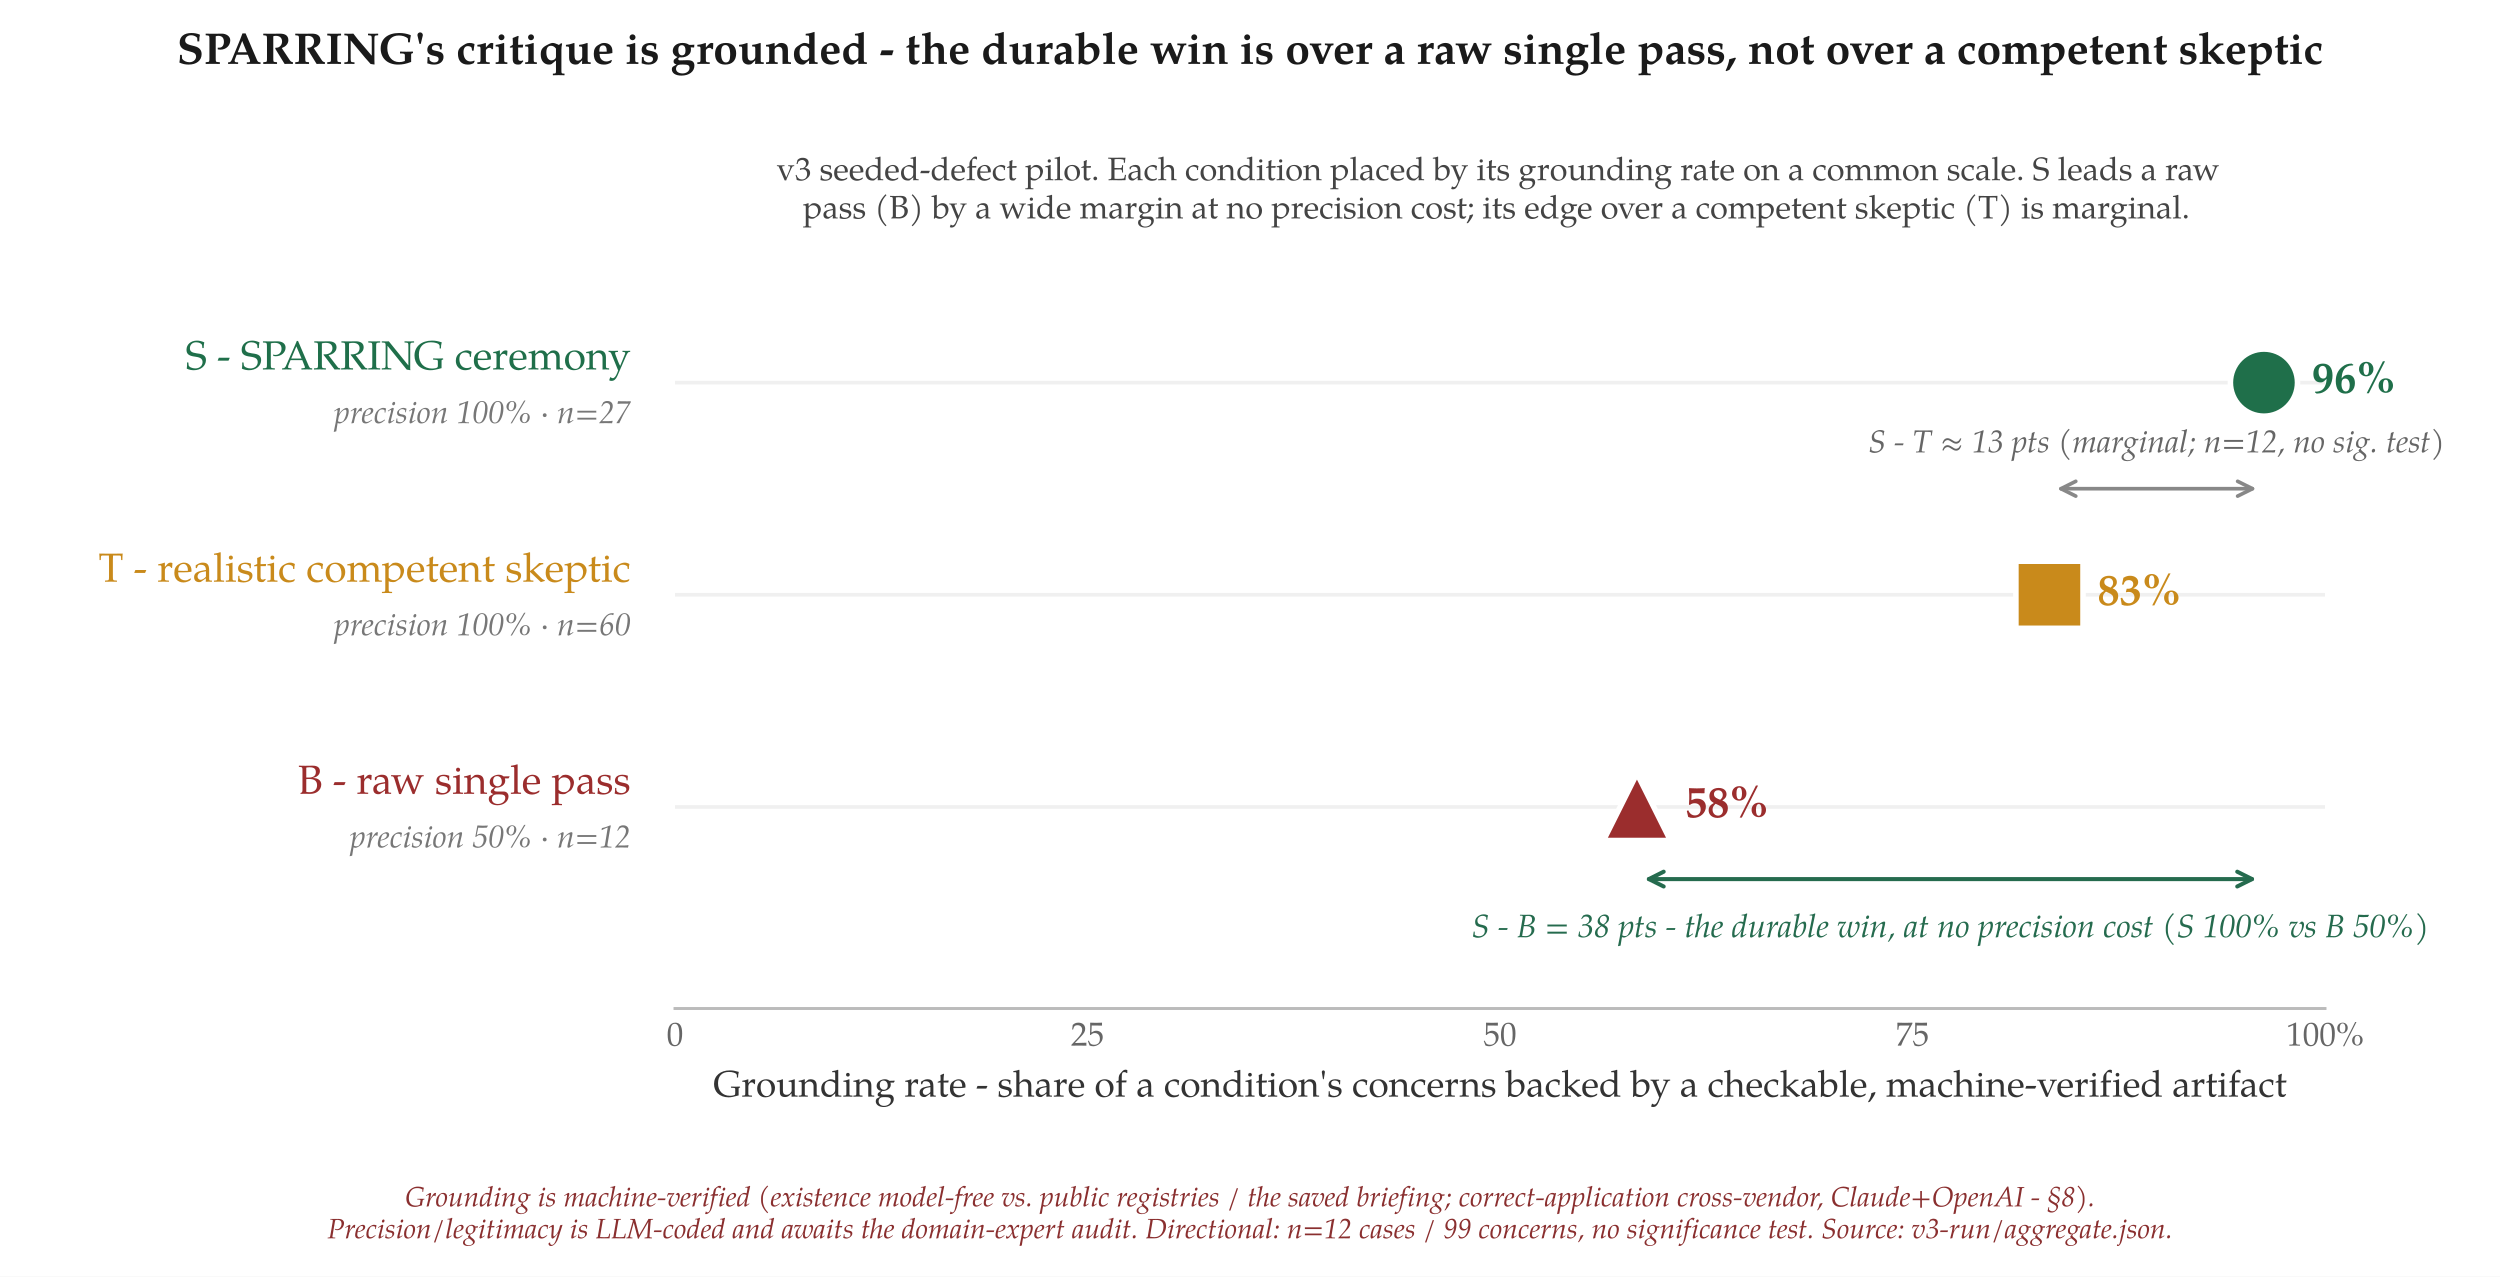
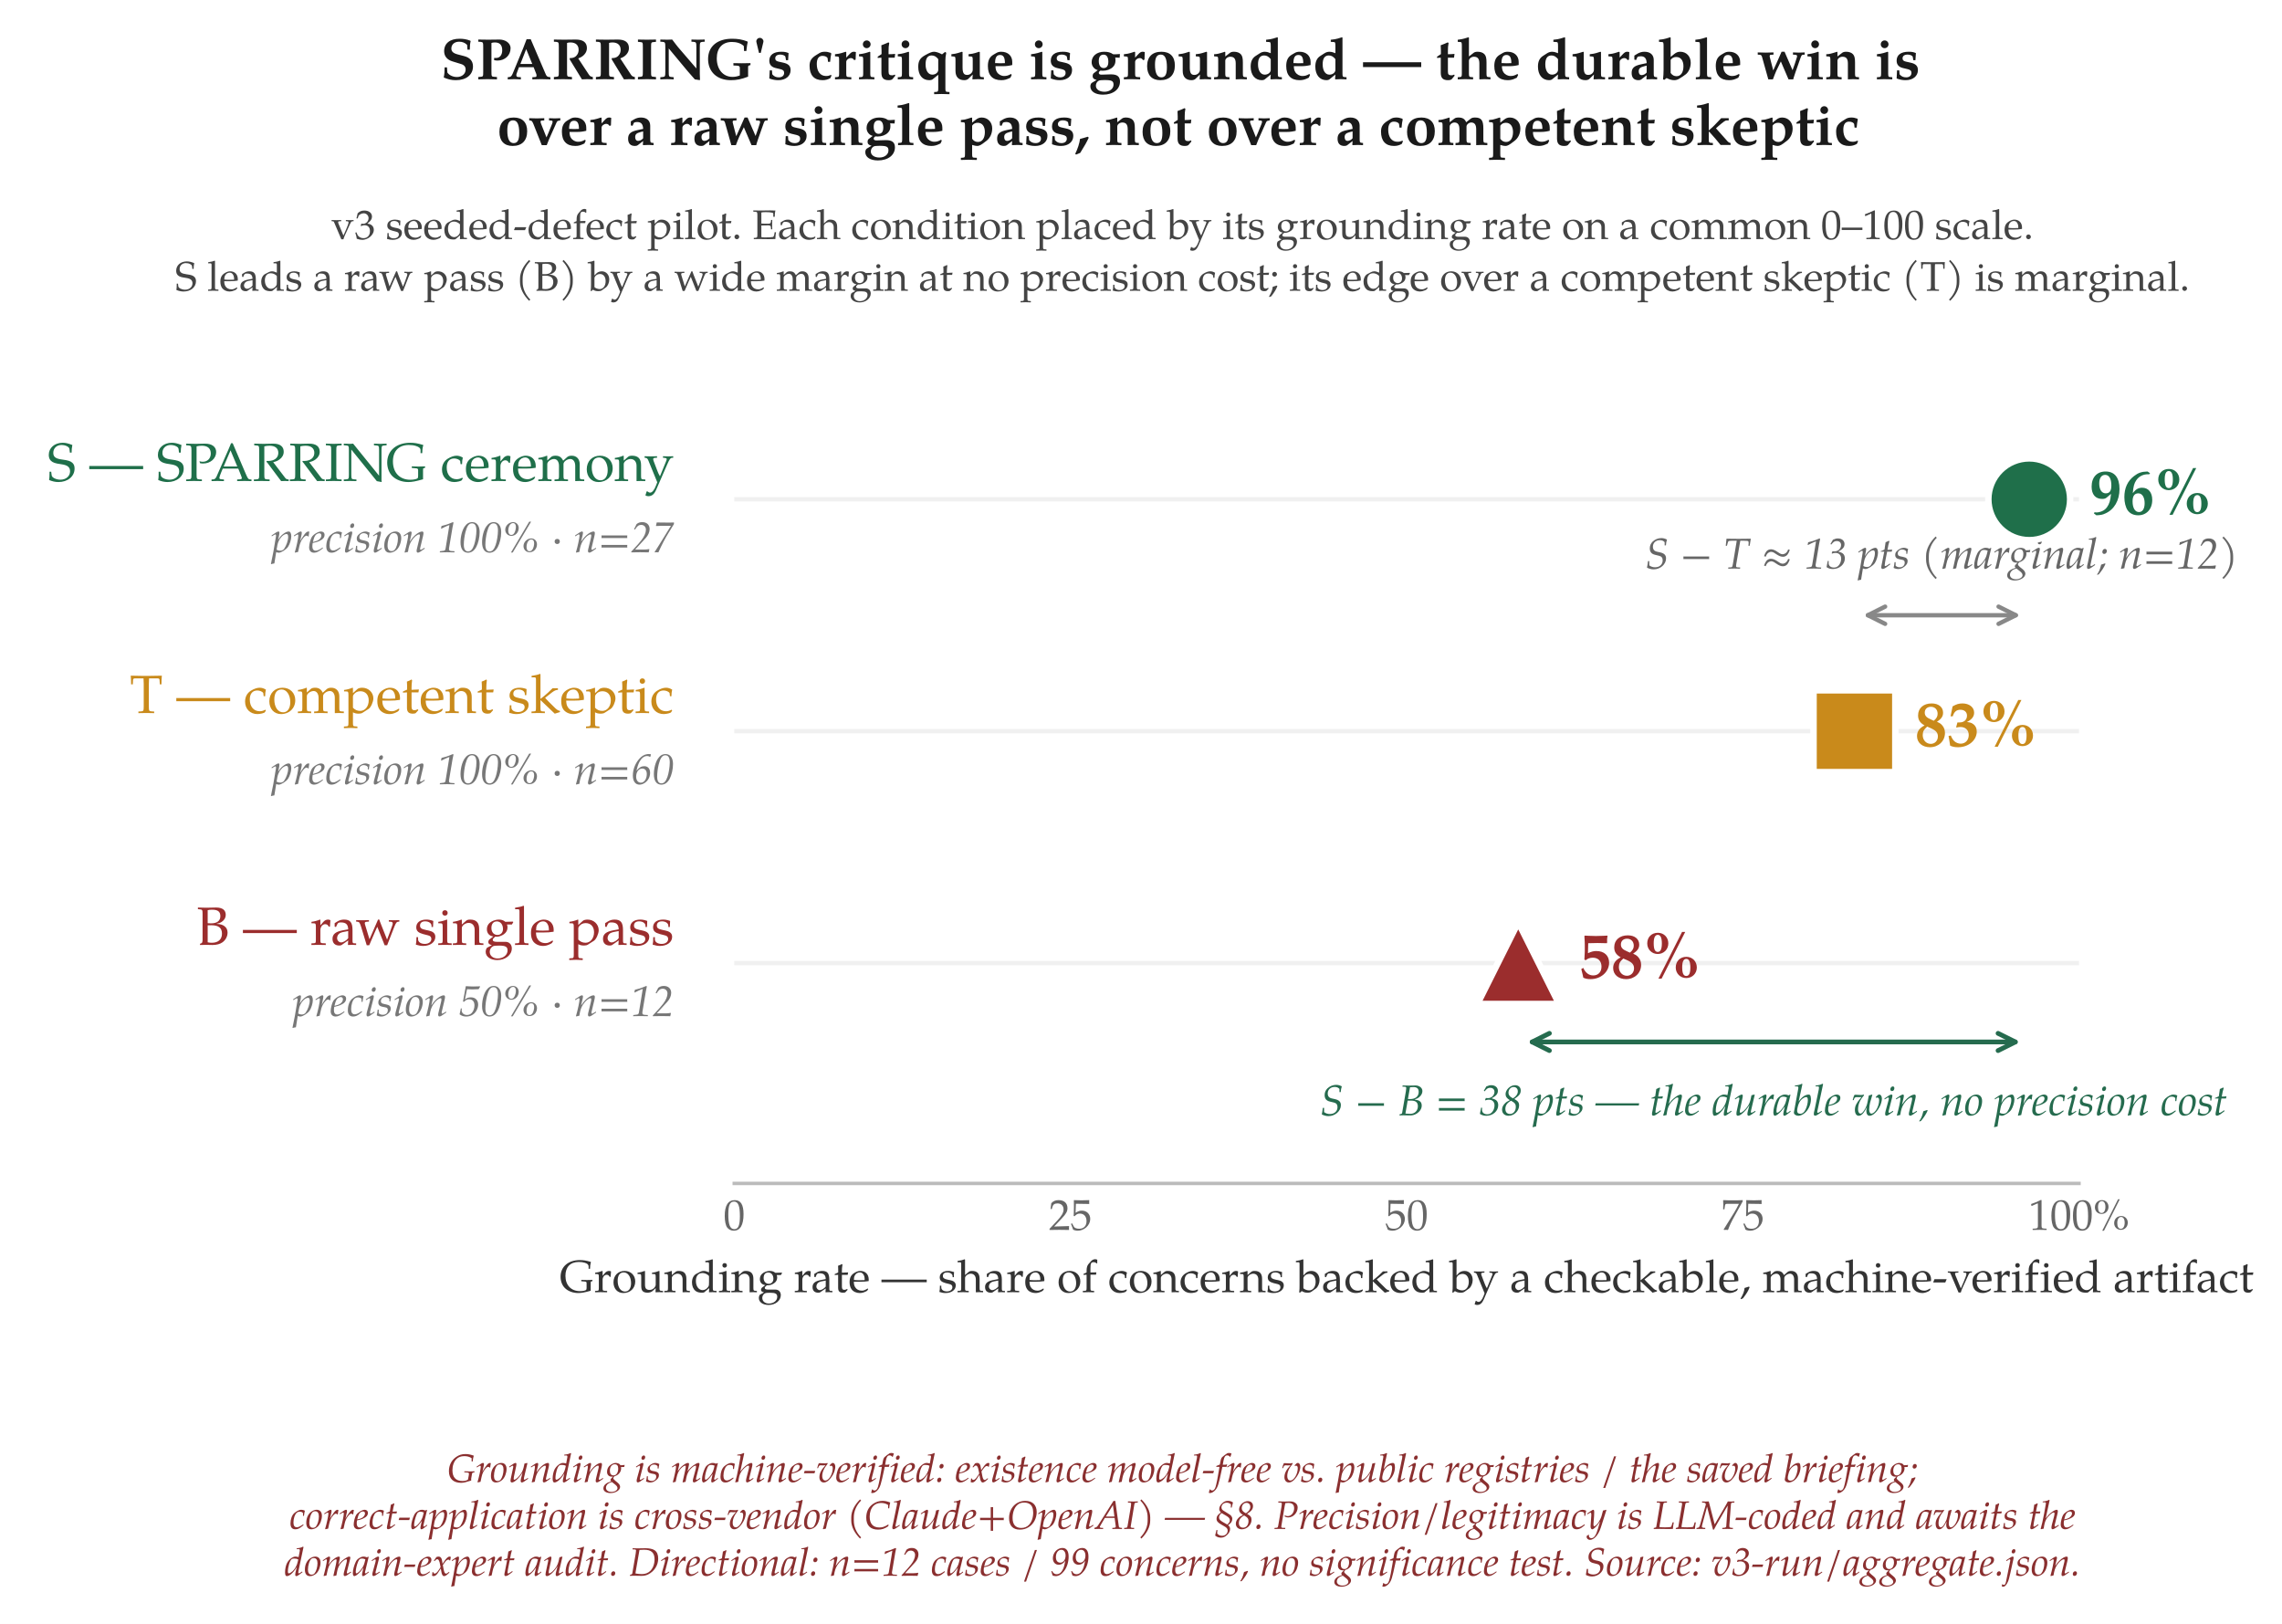
- <svg xmlns="http://www.w3.org/2000/svg" xmlns:xlink="http://www.w3.org/1999/xlink" width="676.8pt" height="345.6pt" viewBox="0 0 676.8 345.6" version="1.1">
+ <svg xmlns="http://www.w3.org/2000/svg" xmlns:xlink="http://www.w3.org/1999/xlink" width="529.29pt" height="376.622pt" viewBox="0 0 529.29 376.622" version="1.1">
  <defs>
    <style type="text/css">*{stroke-linejoin: round; stroke-linecap: butt}</style>
  </defs>
  <g id="figure_1">
    <g id="patch_1">
-       <path d="M 0 345.6  L 676.8 345.6  L 676.8 0  L 0 0  z " style="fill: #ffffff" />
+       <path d="M 0 376.622  L 529.29 376.622  L 529.29 -0  L 0 -0  z " style="fill: #ffffff" />
    </g>
    <g id="axes_1">
      <g id="patch_2">
-         <path d="M 182.736 273.024  L 629.424 273.024  L 629.424 69.12  L 182.736 69.12  z " style="fill: #ffffff" />
+         <path d="M 170.302 274.464  L 482.206 274.464  L 482.206 83.52  L 170.302 83.52  z " style="fill: #ffffff" />
      </g>
      <g id="line2d_1">
-         <path d="M 182.736 103.583  L 629.424 103.583  " clip-path="url(#p1355c44b23)" style="fill: none; stroke: #f0f0f0; stroke-linecap: square" />
+         <path d="M 170.302 115.792  L 482.206 115.792  " clip-path="url(#pef4eba2eeb)" style="fill: none; stroke: #f0f0f0; stroke-linecap: square" />
      </g>
      <g id="line2d_2">
-         <path d="M 182.736 161.02  L 629.424 161.02  " clip-path="url(#p1355c44b23)" style="fill: none; stroke: #f0f0f0; stroke-linecap: square" />
+         <path d="M 170.302 169.579  L 482.206 169.579  " clip-path="url(#pef4eba2eeb)" style="fill: none; stroke: #f0f0f0; stroke-linecap: square" />
      </g>
      <g id="line2d_3">
-         <path d="M 182.736 218.458  L 629.424 218.458  " clip-path="url(#p1355c44b23)" style="fill: none; stroke: #f0f0f0; stroke-linecap: square" />
+         <path d="M 170.302 223.366  L 482.206 223.366  " clip-path="url(#pef4eba2eeb)" style="fill: none; stroke: #f0f0f0; stroke-linecap: square" />
      </g>
      <g id="matplotlib.axis_1">
        <g id="xtick_1">
          <g id="line2d_4" />
          <g id="text_1">
-             <text style="fill: #666666; font: 9px 'TeX Gyre Pagella', 'Palatino', 'DejaVu Serif', serif; text-anchor: middle" x="182.736" y="283.057" transform="rotate(-0 182.736 283.0574)">0</text>
+             <text style="fill: #666666; font: 10px 'TeX Gyre Pagella', 'Palatino', 'DejaVu Serif', serif; text-anchor: middle" x="170.302" y="285.223" transform="rotate(-0 170.3021 285.2234)">0</text>
          </g>
        </g>
        <g id="xtick_2">
          <g id="line2d_5" />
          <g id="text_2">
-             <text style="fill: #666666; font: 9px 'TeX Gyre Pagella', 'Palatino', 'DejaVu Serif', serif; text-anchor: middle" x="294.408" y="283.057" transform="rotate(-0 294.408 283.0574)">25</text>
+             <text style="fill: #666666; font: 10px 'TeX Gyre Pagella', 'Palatino', 'DejaVu Serif', serif; text-anchor: middle" x="248.278" y="285.223" transform="rotate(-0 248.2781 285.2234)">25</text>
          </g>
        </g>
        <g id="xtick_3">
          <g id="line2d_6" />
          <g id="text_3">
-             <text style="fill: #666666; font: 9px 'TeX Gyre Pagella', 'Palatino', 'DejaVu Serif', serif; text-anchor: middle" x="406.08" y="283.057" transform="rotate(-0 406.08 283.0574)">50</text>
+             <text style="fill: #666666; font: 10px 'TeX Gyre Pagella', 'Palatino', 'DejaVu Serif', serif; text-anchor: middle" x="326.254" y="285.223" transform="rotate(-0 326.2541 285.2234)">50</text>
          </g>
        </g>
        <g id="xtick_4">
          <g id="line2d_7" />
          <g id="text_4">
-             <text style="fill: #666666; font: 9px 'TeX Gyre Pagella', 'Palatino', 'DejaVu Serif', serif; text-anchor: middle" x="517.752" y="283.057" transform="rotate(-0 517.752 283.0574)">75</text>
+             <text style="fill: #666666; font: 10px 'TeX Gyre Pagella', 'Palatino', 'DejaVu Serif', serif; text-anchor: middle" x="404.23" y="285.223" transform="rotate(-0 404.2301 285.2234)">75</text>
          </g>
        </g>
        <g id="xtick_5">
          <g id="line2d_8" />
          <g id="text_5">
-             <text style="fill: #666666; font: 9px 'TeX Gyre Pagella', 'Palatino', 'DejaVu Serif', serif; text-anchor: middle" x="629.424" y="283.057" transform="rotate(-0 629.424 283.0574)">100%</text>
+             <text style="fill: #666666; font: 10px 'TeX Gyre Pagella', 'Palatino', 'DejaVu Serif', serif; text-anchor: middle" x="482.206" y="285.223" transform="rotate(-0 482.2061 285.2234)">100%</text>
          </g>
        </g>
        <g id="text_6">
-           <text style="fill: #333333; font: 10px 'TeX Gyre Pagella', 'Palatino', 'DejaVu Serif', serif; text-anchor: middle" x="406.08" y="296.866" transform="rotate(-0 406.08 296.8656)">Grounding rate - share of a condition's concerns backed by a checkable, machine-verified artifact</text>
+           <text style="fill: #333333; font: 10.5px 'TeX Gyre Pagella', 'Palatino', 'DejaVu Serif', serif; text-anchor: middle" x="326.254" y="299.676" transform="rotate(-0 326.2541 299.6764)">Grounding rate — share of concerns backed by a checkable, machine-verified artifact</text>
        </g>
      </g>
      <g id="matplotlib.axis_2" />
      <g id="patch_3">
-         <path d="M 182.736 273.024  L 629.424 273.024  " style="fill: none; stroke: #bbbbbb; stroke-width: 0.8; stroke-linejoin: miter; stroke-linecap: square" />
+         <path d="M 170.302 274.464  L 482.206 274.464  " style="fill: none; stroke: #bbbbbb; stroke-width: 0.8; stroke-linejoin: miter; stroke-linecap: square" />
      </g>
      <g id="patch_4">
-         <path d="M 557.948 132.302  Q 583.862 132.302 609.777 132.302  " style="fill: none; stroke: #888888; stroke-linecap: round" />
-         <path d="M 561.948 134.302  L 557.948 132.302  L 561.948 130.302  " style="fill: none; stroke: #888888; stroke-linecap: round" />
-         <path d="M 605.777 130.302  L 609.777 132.302  L 605.777 134.302  " style="fill: none; stroke: #888888; stroke-linecap: round" />
+         <path d="M 433.241 142.686  Q 450.394 142.686 467.548 142.686  " style="fill: none; stroke: #888888; stroke-linecap: round" />
+         <path d="M 437.241 144.686  L 433.241 142.686  L 437.241 140.686  " style="fill: none; stroke: #888888; stroke-linecap: round" />
+         <path d="M 463.548 140.686  L 467.548 142.686  L 463.548 144.686  " style="fill: none; stroke: #888888; stroke-linecap: round" />
      </g>
      <g id="text_7">
-         <text style="fill: #666666; font: italic 8.6px 'TeX Gyre Pagella', 'Palatino', 'DejaVu Serif', serif; text-anchor: middle" x="583.862" y="122.462" transform="rotate(-0 583.8618 122.4616)">S - T ≈ 13 pts  (marginal; n=12, no sig. test)</text>
+         <text style="fill: #666666; font: italic 10px 'TeX Gyre Pagella', 'Palatino', 'DejaVu Serif', serif; text-anchor: middle" x="450.392" y="131.858" transform="rotate(-0 450.3919 131.8583)">S − T ≈ 13 pts  (marginal; n=12)</text>
      </g>
      <g id="patch_5">
-         <path d="M 446.387 237.987  Q 528.027 237.987 609.668 237.987  " style="fill: none; stroke: #256b4e; stroke-width: 1.1; stroke-linecap: round" />
-         <path d="M 450.387 239.987  L 446.387 237.987  L 450.387 235.987  " style="fill: none; stroke: #256b4e; stroke-width: 1.1; stroke-linecap: round" />
-         <path d="M 605.668 235.987  L 609.668 237.987  L 605.668 239.987  " style="fill: none; stroke: #256b4e; stroke-width: 1.1; stroke-linecap: round" />
+         <path d="M 355.372 241.654  Q 411.403 241.654 467.434 241.654  " style="fill: none; stroke: #256b4e; stroke-width: 1.1; stroke-linecap: round" />
+         <path d="M 359.372 243.654  L 355.372 241.654  L 359.372 239.654  " style="fill: none; stroke: #256b4e; stroke-width: 1.1; stroke-linecap: round" />
+         <path d="M 463.434 239.654  L 467.434 241.654  L 463.434 243.654  " style="fill: none; stroke: #256b4e; stroke-width: 1.1; stroke-linecap: round" />
      </g>
      <g id="text_8">
-         <text style="fill: #256b4e; font: italic 8.8px 'TeX Gyre Pagella', 'Palatino', 'DejaVu Serif', serif; text-anchor: middle" x="528.026" y="253.725" transform="rotate(-0 528.0258 253.7248)">S - B = 38 pts  - the durable win, at no precision cost (S 100% vs B 50%)</text>
-       </g>
-       <g id="text_9">
-         <text style="fill: #444444; font: 8.8px 'TeX Gyre Pagella', 'Palatino', 'DejaVu Serif', serif" transform="translate(210.2773 48.77258)">v3 seeded-defect pilot. Each condition placed by its grounding rate on a common scale. S leads a raw</text>
-         <text style="fill: #444444; font: 8.8px 'TeX Gyre Pagella', 'Palatino', 'DejaVu Serif', serif" transform="translate(217.3475 59.12)">pass (B) by a wide margin at no precision cost; its edge over a competent skeptic (T) is marginal.</text>
+         <text style="fill: #256b4e; font: italic 10px 'TeX Gyre Pagella', 'Palatino', 'DejaVu Serif', serif; text-anchor: middle" x="411.404" y="258.665" transform="rotate(-0 411.4039 258.6653)">S − B = 38 pts — the durable win, no precision cost</text>
      </g>
      <g id="PathCollection_1">
        <defs>
-           <path id="m029286c0f7" d="M 0 9.083  C 2.409 9.083 4.719 8.126 6.423 6.423  C 8.126 4.719 9.083 2.409 9.083 0  C 9.083 -2.409 8.126 -4.719 6.423 -6.423  C 4.719 -8.126 2.409 -9.083 0 -9.083  C -2.409 -9.083 -4.719 -8.126 -6.423 -6.423  C -8.126 -4.719 -9.083 -2.409 -9.083 0  C -9.083 2.409 -8.126 4.719 -6.423 6.423  C -4.719 8.126 -2.409 9.083 0 9.083  z " style="stroke: #ffffff; stroke-width: 1.5" />
+           <path id="m508fed8407" d="M 0 9.487  C 2.516 9.487 4.929 8.487 6.708 6.708  C 8.487 4.929 9.487 2.516 9.487 0  C 9.487 -2.516 8.487 -4.929 6.708 -6.708  C 4.929 -8.487 2.516 -9.487 0 -9.487  C -2.516 -9.487 -4.929 -8.487 -6.708 -6.708  C -8.487 -4.929 -9.487 -2.516 -9.487 0  C -9.487 2.516 -8.487 4.929 -6.708 6.708  C -4.929 8.487 -2.516 9.487 0 9.487  z " style="stroke: #ffffff; stroke-width: 1.5" />
        </defs>
-         <g clip-path="url(#p1355c44b23)">
-           <use xlink:href="#m029286c0f7" x="612.897" y="103.583" style="fill: #1f6f4a; stroke: #ffffff; stroke-width: 1.5" />
+         <g clip-path="url(#pef4eba2eeb)">
+           <use xlink:href="#m508fed8407" x="470.666" y="115.792" style="fill: #1f6f4a; stroke: #ffffff; stroke-width: 1.5" />
        </g>
      </g>
      <g id="PathCollection_2">
        <defs>
-           <path id="m563e515350" d="M -9.083 9.083  L 9.083 9.083  L 9.083 -9.083  L -9.083 -9.083  z " style="stroke: #ffffff; stroke-width: 1.5" />
+           <path id="m5bcccd3a91" d="M -9.487 9.487  L 9.487 9.487  L 9.487 -9.487  L -9.487 -9.487  z " style="stroke: #ffffff; stroke-width: 1.5" />
        </defs>
-         <g clip-path="url(#p1355c44b23)">
-           <use xlink:href="#m563e515350" x="554.827" y="161.02" style="fill: #c98a1b; stroke: #ffffff; stroke-width: 1.5" />
+         <g clip-path="url(#pef4eba2eeb)">
+           <use xlink:href="#m5bcccd3a91" x="430.118" y="169.579" style="fill: #c98a1b; stroke: #ffffff; stroke-width: 1.5" />
        </g>
      </g>
      <g id="PathCollection_3">
        <defs>
-           <path id="m5a7caf68aa" d="M 0 -9.083  L -9.083 9.083  L 9.083 9.083  z " style="stroke: #ffffff; stroke-width: 1.5" />
+           <path id="m80d4234b40" d="M 0 -9.487  L -9.487 9.487  L 9.487 9.487  z " style="stroke: #ffffff; stroke-width: 1.5" />
        </defs>
-         <g clip-path="url(#p1355c44b23)">
-           <use xlink:href="#m5a7caf68aa" x="443.155" y="218.458" style="fill: #9b2d2d; stroke: #ffffff; stroke-width: 1.5" />
+         <g clip-path="url(#pef4eba2eeb)">
+           <use xlink:href="#m80d4234b40" x="352.142" y="223.366" style="fill: #9b2d2d; stroke: #ffffff; stroke-width: 1.5" />
        </g>
      </g>
+       <g id="text_9">
+         <text style="fill: #1f6f4a; font: 700 15px 'TeX Gyre Pagella', 'Palatino', 'DejaVu Serif', serif; text-anchor: start" x="484.666" y="119.257" transform="rotate(-0 484.6657 119.2575)">96%</text>
+       </g>
      <g id="text_10">
-         <text style="fill: #1f6f4a; font: 700 12px 'TeX Gyre Pagella', 'Palatino', 'DejaVu Serif', serif; text-anchor: start" x="625.897" y="106.355" transform="rotate(-0 625.8965 106.3548)">96%</text>
+         <text style="fill: #1f6f4a; font: 12.5px 'TeX Gyre Pagella', 'Palatino', 'DejaVu Serif', serif; text-anchor: end" x="156.302" y="111.548" transform="rotate(-0 156.3021 111.5481)">S — SPARRING ceremony</text>
      </g>
      <g id="text_11">
-         <text style="fill: #1f6f4a; font: 11px 'TeX Gyre Pagella', 'Palatino', 'DejaVu Serif', serif; text-anchor: end" x="170.736" y="100.008" transform="rotate(-0 170.736 100.0078)">S - SPARRING ceremony</text>
+         <text style="fill: #777777; font: italic 10px 'TeX Gyre Pagella', 'Palatino', 'DejaVu Serif', serif; text-anchor: end" x="156.302" y="128.077" transform="rotate(-0 156.3021 128.0774)">precision 100% · n=27</text>
      </g>
      <g id="text_12">
-         <text style="fill: #777777; font: italic 8.6px 'TeX Gyre Pagella', 'Palatino', 'DejaVu Serif', serif; text-anchor: end" x="170.736" y="114.548" transform="rotate(-0 170.736 114.5479)">precision 100% · n=27</text>
+         <text style="fill: #c98a1b; font: 700 15px 'TeX Gyre Pagella', 'Palatino', 'DejaVu Serif', serif; text-anchor: start" x="444.118" y="173.045" transform="rotate(-0 444.1181 173.0445)">83%</text>
      </g>
      <g id="text_13">
-         <text style="fill: #c98a1b; font: 700 12px 'TeX Gyre Pagella', 'Palatino', 'DejaVu Serif', serif; text-anchor: start" x="567.827" y="163.793" transform="rotate(-0 567.8271 163.7926)">83%</text>
+         <text style="fill: #c98a1b; font: 12.5px 'TeX Gyre Pagella', 'Palatino', 'DejaVu Serif', serif; text-anchor: end" x="156.302" y="165.361" transform="rotate(-0 156.3021 165.3605)">T — competent skeptic</text>
      </g>
      <g id="text_14">
-         <text style="fill: #c98a1b; font: 11px 'TeX Gyre Pagella', 'Palatino', 'DejaVu Serif', serif; text-anchor: end" x="170.736" y="157.468" transform="rotate(-0 170.736 157.4679)">T - realistic competent skeptic</text>
+         <text style="fill: #777777; font: italic 10px 'TeX Gyre Pagella', 'Palatino', 'DejaVu Serif', serif; text-anchor: end" x="156.302" y="181.864" transform="rotate(-0 156.3021 181.8644)">precision 100% · n=60</text>
      </g>
      <g id="text_15">
-         <text style="fill: #777777; font: italic 8.6px 'TeX Gyre Pagella', 'Palatino', 'DejaVu Serif', serif; text-anchor: end" x="170.736" y="171.986" transform="rotate(-0 170.736 171.9856)">precision 100% · n=60</text>
+         <text style="fill: #9b2d2d; font: 700 15px 'TeX Gyre Pagella', 'Palatino', 'DejaVu Serif', serif; text-anchor: start" x="366.142" y="226.832" transform="rotate(-0 366.1421 226.8315)">58%</text>
      </g>
      <g id="text_16">
-         <text style="fill: #9b2d2d; font: 700 12px 'TeX Gyre Pagella', 'Palatino', 'DejaVu Serif', serif; text-anchor: start" x="456.155" y="221.23" transform="rotate(-0 456.1551 221.2303)">58%</text>
+         <text style="fill: #9b2d2d; font: 12.5px 'TeX Gyre Pagella', 'Palatino', 'DejaVu Serif', serif; text-anchor: end" x="156.302" y="219.135" transform="rotate(-0 156.3021 219.1349)">B — raw single pass</text>
      </g>
      <g id="text_17">
-         <text style="fill: #9b2d2d; font: 11px 'TeX Gyre Pagella', 'Palatino', 'DejaVu Serif', serif; text-anchor: end" x="170.736" y="214.894" transform="rotate(-0 170.736 214.8945)">B - raw single pass</text>
-       </g>
-       <g id="text_18">
-         <text style="fill: #777777; font: italic 8.6px 'TeX Gyre Pagella', 'Palatino', 'DejaVu Serif', serif; text-anchor: end" x="170.736" y="229.423" transform="rotate(-0 170.736 229.4234)">precision 50% · n=12</text>
+         <text style="fill: #777777; font: italic 10px 'TeX Gyre Pagella', 'Palatino', 'DejaVu Serif', serif; text-anchor: end" x="156.302" y="235.651" transform="rotate(-0 156.3021 235.6515)">precision 50% · n=12</text>
      </g>
    </g>
+     <g id="text_18">
+       <text style="fill: #1a1a1a; font: 700 13.5px 'TeX Gyre Pagella', 'Palatino', 'DejaVu Serif', serif" transform="translate(102.1567 18.36)">SPARRING's critique is grounded — the durable win is</text>
+       <text style="fill: #1a1a1a; font: 700 13.5px 'TeX Gyre Pagella', 'Palatino', 'DejaVu Serif', serif" transform="translate(115.2907 33.61416)">over a raw single pass, not over a competent skeptic</text>
+     </g>
    <g id="text_19">
-       <text style="fill: #1a1a1a; font: 700 12px 'TeX Gyre Pagella', 'Palatino', 'DejaVu Serif', serif; text-anchor: middle" x="338.4" y="17.28" transform="rotate(-0 338.4 17.28)">SPARRING's critique is grounded - the durable win is over a raw single pass, not over a competent skeptic</text>
+       <text style="fill: #444444; font: 9.6px 'TeX Gyre Pagella', 'Palatino', 'DejaVu Serif', serif; text-anchor: middle" x="274.27" y="55.44" transform="rotate(-0 274.2701 55.44)">v3 seeded-defect pilot. Each condition placed by its grounding rate on a common 0–100 scale.</text>
    </g>
    <g id="text_20">
-       <text style="fill: #8a2f2f; font: italic 7.6px 'TeX Gyre Pagella', 'Palatino', 'DejaVu Serif', serif; text-anchor: middle" x="338.4" y="326.592" transform="rotate(-0 338.4 326.592)">Grounding is machine-verified (existence model-free vs. public registries / the saved briefing; correct-application cross-vendor, Claude+OpenAI - §8).</text>
+       <text style="fill: #444444; font: 9.6px 'TeX Gyre Pagella', 'Palatino', 'DejaVu Serif', serif; text-anchor: middle" x="274.27" y="67.421" transform="rotate(-0 274.2701 67.4208)">S leads a raw pass (B) by a wide margin at no precision cost; its edge over a competent skeptic (T) is marginal.</text>
    </g>
    <g id="text_21">
-       <text style="fill: #8a2f2f; font: italic 7.6px 'TeX Gyre Pagella', 'Palatino', 'DejaVu Serif', serif; text-anchor: middle" x="338.4" y="335.232" transform="rotate(-0 338.4 335.232)">Precision/legitimacy is LLM-coded and awaits the domain-expert audit. Directional: n=12 cases / 99 concerns, no significance test. Source: v3-run/aggregate.json.</text>
+       <text style="fill: #8a2f2f; font: italic 9.2px 'TeX Gyre Pagella', 'Palatino', 'DejaVu Serif', serif; text-anchor: middle" x="274.27" y="343.728" transform="rotate(-0 274.2701 343.728)">Grounding is machine-verified: existence model-free vs. public registries / the saved briefing;</text>
+     </g>
+     <g id="text_22">
+       <text style="fill: #8a2f2f; font: italic 9.2px 'TeX Gyre Pagella', 'Palatino', 'DejaVu Serif', serif; text-anchor: middle" x="274.27" y="354.586" transform="rotate(-0 274.2701 354.5856)">correct-application is cross-vendor (Claude+OpenAI) — §8. Precision/legitimacy is LLM-coded and awaits the</text>
+     </g>
+     <g id="text_23">
+       <text style="fill: #8a2f2f; font: italic 9.2px 'TeX Gyre Pagella', 'Palatino', 'DejaVu Serif', serif; text-anchor: middle" x="274.27" y="365.443" transform="rotate(-0 274.2701 365.4432)">domain-expert audit. Directional: n=12 cases / 99 concerns, no significance test. Source: v3-run/aggregate.json.</text>
    </g>
  </g>
  <defs>
-     <clipPath id="p1355c44b23">
-       <rect x="182.736" y="69.12" width="446.688" height="203.904" />
+     <clipPath id="pef4eba2eeb">
+       <rect x="170.302" y="83.52" width="311.904" height="190.944" />
    </clipPath>
  </defs>
</svg>
